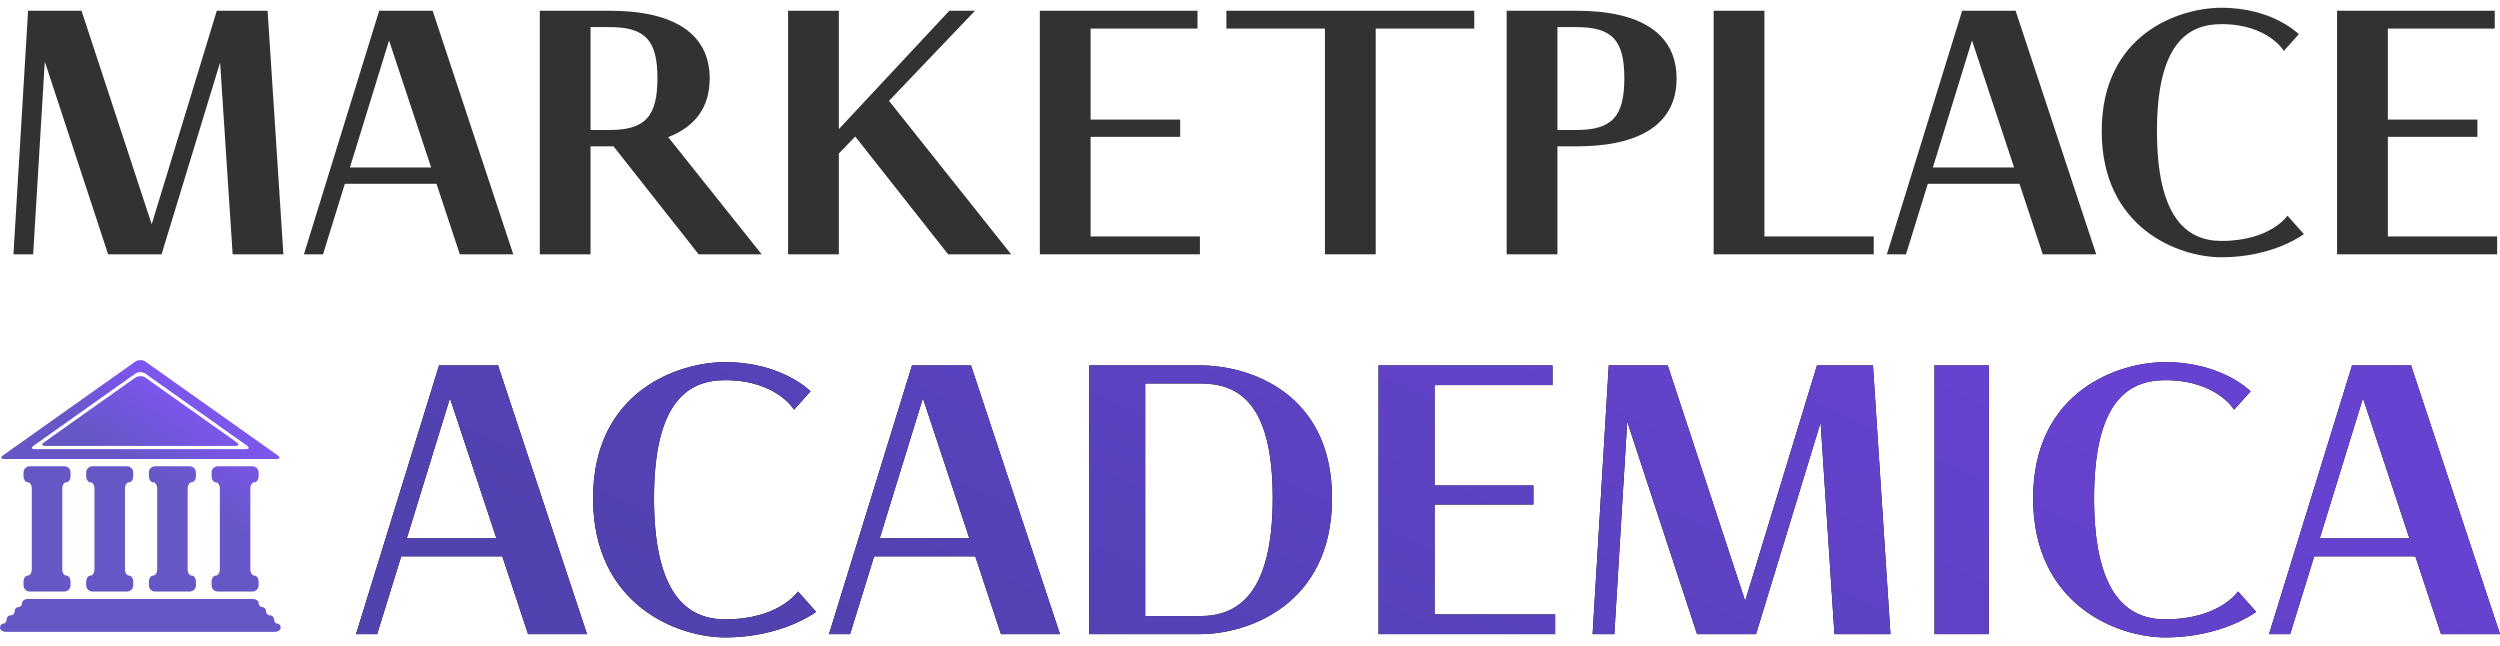
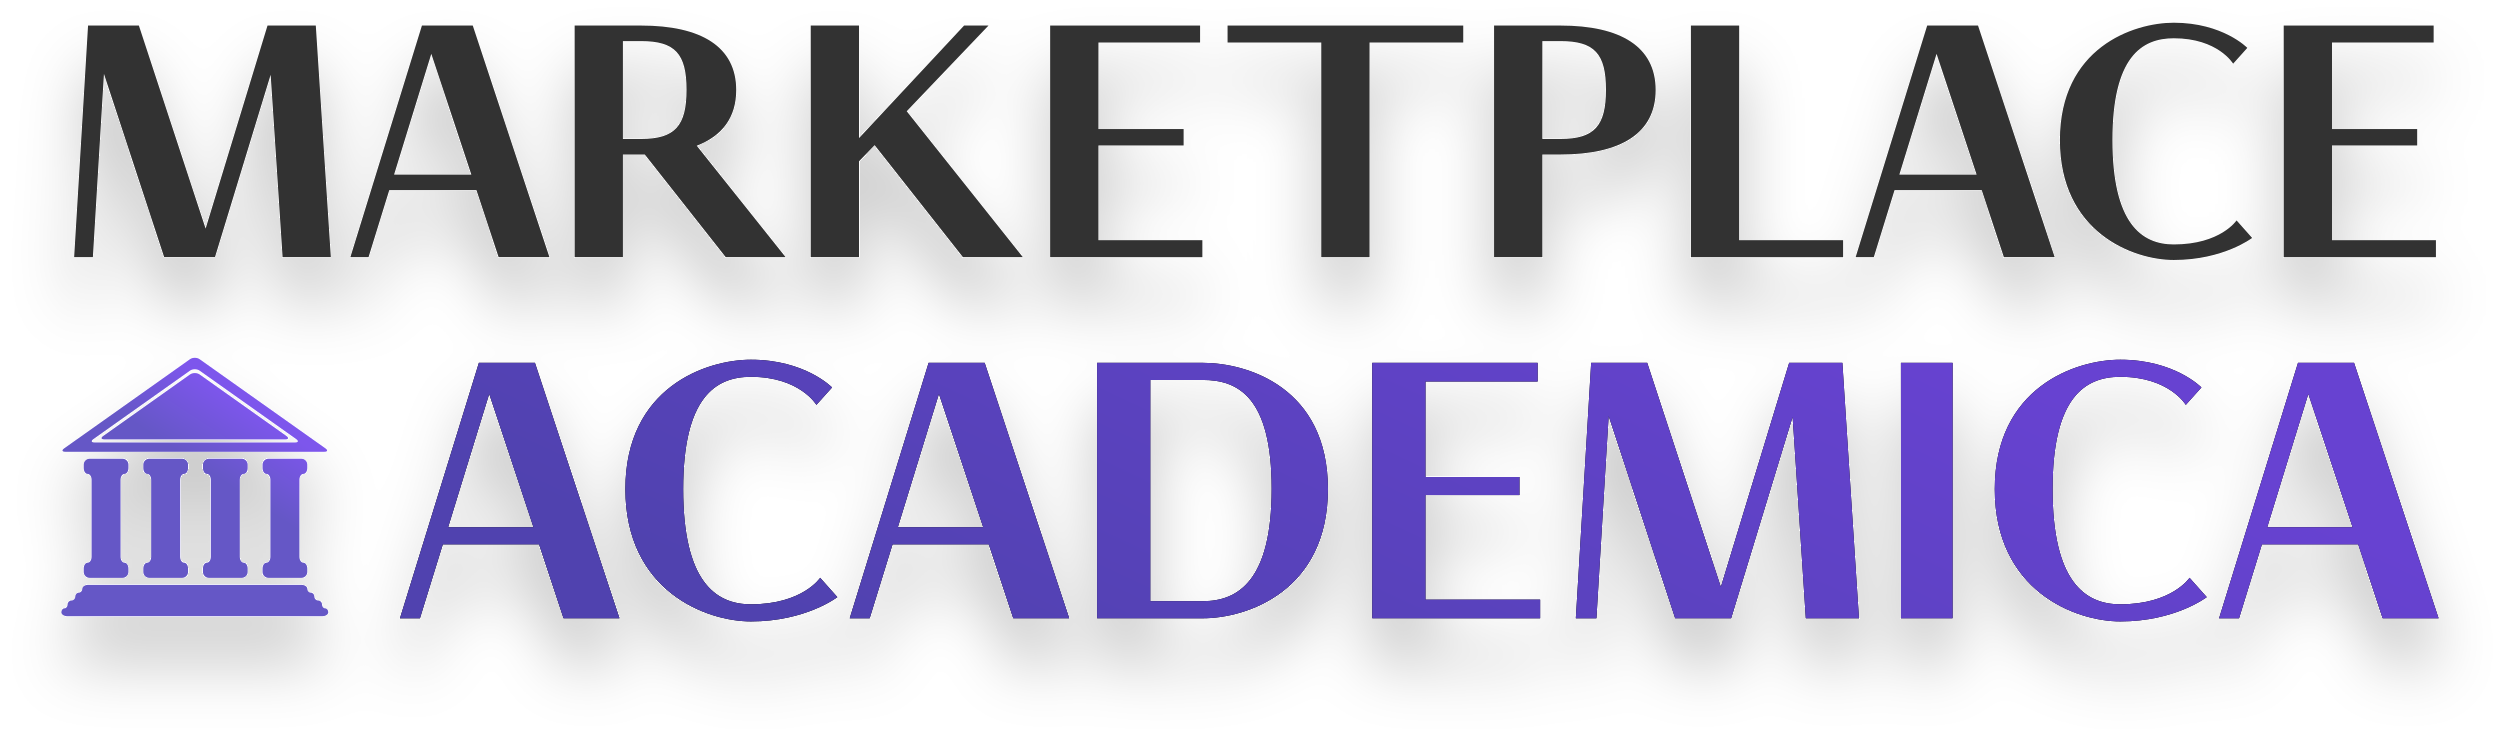
- <svg xmlns="http://www.w3.org/2000/svg" width="155" height="40" viewBox="0 0 155 40" fill="none">
-   <path d="M0.834 15.767H2.056L2.778 3.819L6.703 15.767H10.017L13.646 3.874L14.424 15.767H17.571L16.59 0.666H13.442L9.406 13.904L5.055 0.666H1.741L0.834 15.767Z" fill="#323232" />
-   <path d="M18.844 15.767H20.029L21.38 11.397H27.064L28.509 15.767H31.823L26.824 0.666H23.51L18.844 15.767ZM21.695 10.383L24.121 2.51L26.731 10.383H21.695Z" fill="#323232" />
-   <path d="M33.467 15.767H36.614V9.074H38.04L43.316 15.767H47.223L41.428 8.502C43.094 7.857 44.001 6.658 44.001 4.87C44.001 2.049 41.724 0.666 37.799 0.666H33.467V15.767ZM37.799 1.68C40.021 1.68 40.761 2.51 40.761 4.851C40.761 7.193 40.021 8.059 37.799 8.059H36.614V1.68H37.799Z" fill="#323232" />
-   <path d="M52.008 15.767V9.516L53.026 8.465L58.784 15.767H62.691L55.118 6.253L60.45 0.666H58.858L52.008 8.004V0.666H48.86V15.767H52.008Z" fill="#323232" />
-   <path d="M64.47 15.767H74.394V14.66H67.618V8.484H73.172V7.414H67.618V1.772H74.246V0.666H64.47V15.767Z" fill="#323232" />
-   <path d="M76.037 0.666V1.772H82.147V15.767H85.294V1.772H91.404V0.666H76.037Z" fill="#323232" />
-   <path d="M96.561 15.767V9.074H97.746C101.671 9.074 103.948 7.691 103.948 4.87C103.948 2.049 101.671 0.666 97.746 0.666H93.413V15.767H96.561ZM97.746 1.68C99.968 1.68 100.708 2.51 100.708 4.851C100.708 7.193 99.968 8.059 97.746 8.059H96.561V1.68H97.746Z" fill="#323232" />
-   <path d="M106.247 15.767H116.171V14.66H109.394V0.666H106.247V15.767Z" fill="#323232" />
-   <path d="M116.987 15.767H118.172L119.524 11.397H125.208L126.652 15.767H129.966L124.967 0.666H121.653L116.987 15.767ZM119.838 10.383L122.264 2.51L124.874 10.383H119.838Z" fill="#323232" />
-   <path d="M141.823 13.37C141.823 13.37 140.786 14.937 137.731 14.937C135.62 14.937 133.732 13.554 133.732 8.133C133.732 2.712 135.639 1.496 137.731 1.496C140.619 1.496 141.6 3.155 141.6 3.155L142.526 2.122C142.526 2.122 140.934 0.481 137.731 0.481C135.083 0.481 130.306 2.122 130.306 8.133C130.306 14.144 135.065 15.951 137.731 15.951C140.971 15.951 142.841 14.513 142.841 14.513L141.823 13.37Z" fill="#323232" />
-   <path d="M144.898 15.767H154.822V14.66H148.046V8.484H153.6V7.414H148.046V1.772H154.674V0.666H144.898V15.767Z" fill="#323232" />
-   <path d="M22.075 39.315H23.383L24.874 34.494H31.145L32.738 39.315H36.394L30.879 22.655H27.223L22.075 39.315ZM25.221 33.375L27.897 24.689L30.777 33.375H25.221Z" fill="black" />
-   <path d="M22.075 39.315H23.383L24.874 34.494H31.145L32.738 39.315H36.394L30.879 22.655H27.223L22.075 39.315ZM25.221 33.375L27.897 24.689L30.777 33.375H25.221Z" fill="url(#paint0_linear_2_305)" />
-   <path d="M49.475 36.671C49.475 36.671 48.331 38.4 44.961 38.4C42.632 38.4 40.549 36.874 40.549 30.893C40.549 24.913 42.653 23.57 44.961 23.57C48.148 23.57 49.23 25.401 49.23 25.401L50.252 24.262C50.252 24.262 48.495 22.452 44.961 22.452C42.04 22.452 36.77 24.262 36.77 30.893C36.77 37.525 42.02 39.519 44.961 39.519C48.536 39.519 50.599 37.932 50.599 37.932L49.475 36.671Z" fill="black" />
-   <path d="M49.475 36.671C49.475 36.671 48.331 38.4 44.961 38.4C42.632 38.4 40.549 36.874 40.549 30.893C40.549 24.913 42.653 23.57 44.961 23.57C48.148 23.57 49.23 25.401 49.23 25.401L50.252 24.262C50.252 24.262 48.495 22.452 44.961 22.452C42.04 22.452 36.77 24.262 36.77 30.893C36.77 37.525 42.02 39.519 44.961 39.519C48.536 39.519 50.599 37.932 50.599 37.932L49.475 36.671Z" fill="url(#paint1_linear_2_305)" />
-   <path d="M51.398 39.315H52.705L54.196 34.494H60.467L62.06 39.315H65.717L60.202 22.655H56.545L51.398 39.315ZM54.543 33.375L57.219 24.689L60.099 33.375H54.543Z" fill="black" />
-   <path d="M51.398 39.315H52.705L54.196 34.494H60.467L62.06 39.315H65.717L60.202 22.655H56.545L51.398 39.315ZM54.543 33.375L57.219 24.689L60.099 33.375H54.543Z" fill="url(#paint2_linear_2_305)" />
-   <path d="M67.53 22.655V39.315H74.414C77.335 39.315 82.585 37.525 82.585 30.893C82.585 24.262 77.335 22.655 74.414 22.655H67.53ZM71.003 38.196V23.774H74.414C76.722 23.774 78.908 24.893 78.908 30.873C78.908 36.854 76.722 38.196 74.414 38.196H71.003Z" fill="black" />
-   <path d="M67.53 22.655V39.315H74.414C77.335 39.315 82.585 37.525 82.585 30.893C82.585 24.262 77.335 22.655 74.414 22.655H67.53ZM71.003 38.196V23.774H74.414C76.722 23.774 78.908 24.893 78.908 30.873C78.908 36.854 76.722 38.196 74.414 38.196H71.003Z" fill="url(#paint3_linear_2_305)" />
-   <path d="M85.47 39.315H96.419V38.094H88.943V31.28H95.071V30.1H88.943V23.875H96.255V22.655H85.47V39.315Z" fill="black" />
-   <path d="M85.47 39.315H96.419V38.094H88.943V31.28H95.071V30.1H88.943V23.875H96.255V22.655H85.47V39.315Z" fill="url(#paint4_linear_2_305)" />
-   <path d="M98.742 39.315H100.09L100.887 26.134L105.217 39.315H108.874L112.877 26.195L113.735 39.315H117.208L116.125 22.655H112.653L108.2 37.261L103.399 22.655H99.743L98.742 39.315Z" fill="black" />
-   <path d="M98.742 39.315H100.09L100.887 26.134L105.217 39.315H108.874L112.877 26.195L113.735 39.315H117.208L116.125 22.655H112.653L108.2 37.261L103.399 22.655H99.743L98.742 39.315Z" fill="url(#paint5_linear_2_305)" />
-   <path d="M119.94 39.315H123.31V22.655H119.94V39.315Z" fill="black" />
-   <path d="M119.94 39.315H123.31V22.655H119.94V39.315Z" fill="url(#paint6_linear_2_305)" />
-   <path d="M138.759 36.671C138.759 36.671 137.615 38.4 134.245 38.4C131.916 38.4 129.833 36.874 129.833 30.893C129.833 24.913 131.937 23.57 134.245 23.57C137.431 23.57 138.514 25.401 138.514 25.401L139.535 24.262C139.535 24.262 137.779 22.452 134.245 22.452C131.324 22.452 126.054 24.262 126.054 30.893C126.054 37.525 131.303 39.519 134.245 39.519C137.819 39.519 139.883 37.932 139.883 37.932L138.759 36.671Z" fill="black" />
-   <path d="M138.759 36.671C138.759 36.671 137.615 38.4 134.245 38.4C131.916 38.4 129.833 36.874 129.833 30.893C129.833 24.913 131.937 23.57 134.245 23.57C137.431 23.57 138.514 25.401 138.514 25.401L139.535 24.262C139.535 24.262 137.779 22.452 134.245 22.452C131.324 22.452 126.054 24.262 126.054 30.893C126.054 37.525 131.303 39.519 134.245 39.519C137.819 39.519 139.883 37.932 139.883 37.932L138.759 36.671Z" fill="url(#paint7_linear_2_305)" />
-   <path d="M140.681 39.315H141.989L143.48 34.494H149.751L151.344 39.315H155L149.485 22.655H145.829L140.681 39.315ZM143.827 33.375L146.503 24.689L149.383 33.375H143.827Z" fill="black" />
-   <path d="M140.681 39.315H141.989L143.48 34.494H149.751L151.344 39.315H155L149.485 22.655H145.829L140.681 39.315ZM143.827 33.375L146.503 24.689L149.383 33.375H143.827Z" fill="url(#paint8_linear_2_305)" />
-   <path d="M0.256 28.456H17.146C17.359 28.456 17.39 28.356 17.218 28.233L9.015 22.419C8.843 22.298 8.561 22.298 8.387 22.419L0.184 28.233C0.012 28.356 0.043 28.456 0.256 28.456ZM2.092 27.628L8.387 23.167C8.561 23.044 8.842 23.044 9.015 23.167L15.308 27.628C15.482 27.75 15.449 27.848 15.237 27.848L2.166 27.848C1.954 27.848 1.921 27.75 2.092 27.628Z" fill="url(#paint9_linear_2_305)" />
-   <path d="M4.118 29.899C4.259 29.899 4.374 29.728 4.374 29.517V29.292C4.374 29.082 4.2 28.909 3.987 28.909H1.843C1.633 28.909 1.459 29.082 1.459 29.292V29.517C1.459 29.728 1.573 29.899 1.714 29.899C1.857 29.899 1.971 30.07 1.971 30.28V35.305C1.971 35.516 1.857 35.688 1.714 35.688C1.573 35.688 1.459 35.859 1.459 36.069V36.293C1.459 36.503 1.633 36.676 1.843 36.676H3.987C4.199 36.676 4.373 36.503 4.373 36.293V36.069C4.373 35.859 4.259 35.688 4.118 35.688C3.977 35.688 3.861 35.516 3.861 35.305L3.861 30.28C3.861 30.07 3.977 29.899 4.118 29.899Z" fill="url(#paint10_linear_2_305)" />
-   <path d="M8.004 29.899C8.147 29.899 8.261 29.728 8.261 29.517V29.292C8.261 29.082 8.087 28.909 7.875 28.909H5.731C5.518 28.909 5.344 29.082 5.344 29.292V29.517C5.344 29.728 5.46 29.899 5.601 29.899C5.742 29.899 5.856 30.07 5.856 30.28V35.305C5.856 35.516 5.742 35.688 5.601 35.688C5.461 35.688 5.344 35.859 5.344 36.069V36.293C5.344 36.503 5.518 36.676 5.731 36.676H7.875C8.087 36.676 8.261 36.503 8.261 36.293V36.069C8.261 35.859 8.146 35.688 8.004 35.688C7.863 35.688 7.747 35.516 7.747 35.305V30.28C7.747 30.07 7.863 29.899 8.004 29.899Z" fill="url(#paint11_linear_2_305)" />
-   <path d="M11.892 29.899C12.034 29.899 12.147 29.728 12.147 29.517V29.292C12.147 29.082 11.973 28.909 11.763 28.909H9.619C9.406 28.909 9.232 29.082 9.232 29.292V29.517C9.232 29.728 9.347 29.899 9.489 29.899C9.629 29.899 9.745 30.07 9.745 30.28V35.305C9.745 35.516 9.629 35.688 9.489 35.688C9.347 35.688 9.232 35.859 9.232 36.069V36.293C9.232 36.503 9.406 36.676 9.619 36.676H11.763C11.973 36.676 12.147 36.503 12.147 36.293V36.069C12.147 35.859 12.034 35.688 11.892 35.688C11.751 35.688 11.635 35.516 11.635 35.305V30.28C11.635 30.07 11.751 29.899 11.892 29.899Z" fill="url(#paint12_linear_2_305)" />
-   <path d="M15.779 29.899C15.918 29.899 16.035 29.728 16.035 29.517V29.292C16.035 29.082 15.861 28.909 15.65 28.909H13.506C13.294 28.909 13.118 29.082 13.118 29.292V29.517C13.118 29.728 13.234 29.899 13.377 29.899C13.514 29.899 13.63 30.07 13.63 30.28V35.305C13.63 35.516 13.514 35.688 13.377 35.688C13.234 35.688 13.118 35.859 13.118 36.069V36.293C13.118 36.503 13.294 36.676 13.506 36.676H15.65C15.861 36.676 16.035 36.503 16.035 36.293V36.069C16.035 35.859 15.918 35.688 15.779 35.688C15.637 35.688 15.522 35.516 15.522 35.305V30.28C15.523 30.07 15.637 29.899 15.779 29.899Z" fill="url(#paint13_linear_2_305)" />
-   <path d="M17.198 38.664C17.085 38.664 16.994 38.549 16.994 38.408C16.994 38.27 16.881 38.153 16.746 38.153C16.608 38.153 16.496 38.039 16.496 37.898C16.496 37.757 16.393 37.642 16.265 37.642C16.138 37.642 16.035 37.527 16.035 37.387C16.035 37.248 15.861 37.132 15.651 37.132L1.753 37.132C1.541 37.132 1.367 37.248 1.367 37.387C1.367 37.526 1.263 37.642 1.137 37.642C1.011 37.642 0.907 37.757 0.907 37.898C0.907 38.039 0.796 38.153 0.658 38.153C0.519 38.153 0.408 38.27 0.408 38.408C0.408 38.549 0.317 38.664 0.204 38.664C0.093 38.664 0 38.779 0 38.92C0 39.062 0.174 39.176 0.387 39.176H17.018C17.23 39.176 17.402 39.061 17.402 38.92C17.402 38.779 17.311 38.664 17.198 38.664Z" fill="url(#paint14_linear_2_305)" />
-   <path d="M2.801 27.648H14.601C14.814 27.648 14.847 27.549 14.673 27.424L9.016 23.414C8.843 23.293 8.562 23.293 8.388 23.414L2.73 27.424C2.556 27.549 2.589 27.648 2.801 27.648Z" fill="url(#paint15_linear_2_305)" />
+ <svg xmlns="http://www.w3.org/2000/svg" width="163" height="48" viewBox="0 0 163 48" fill="none">
+   <g filter="url(#filter0_d_2_305)">
+     <path d="M4.834 16.767H6.056L6.778 4.819L10.703 16.767H14.017L17.646 4.874L18.424 16.767H21.571L20.59 1.666H17.442L13.406 14.904L9.055 1.666H5.741L4.834 16.767Z" fill="#323232" />
+     <path d="M22.844 16.767H24.029L25.38 12.397H31.064L32.509 16.767H35.823L30.824 1.666H27.51L22.844 16.767ZM25.695 11.383L28.121 3.51L30.731 11.383H25.695Z" fill="#323232" />
+     <path d="M37.467 16.767H40.614V10.074H42.04L47.316 16.767H51.223L45.428 9.502C47.094 8.857 48.001 7.658 48.001 5.87C48.001 3.049 45.724 1.666 41.799 1.666H37.467V16.767ZM41.799 2.68C44.021 2.68 44.761 3.51 44.761 5.851C44.761 8.193 44.021 9.059 41.799 9.059H40.614V2.68H41.799Z" fill="#323232" />
+     <path d="M56.008 16.767V10.516L57.026 9.465L62.784 16.767H66.691L59.118 7.253L64.45 1.666H62.858L56.008 9.004V1.666H52.86V16.767H56.008Z" fill="#323232" />
+     <path d="M68.47 16.767H78.394V15.66H71.618V9.484H77.172V8.414H71.618V2.772H78.246V1.666H68.47V16.767Z" fill="#323232" />
+     <path d="M80.037 1.666V2.772H86.147V16.767H89.294V2.772H95.404V1.666H80.037Z" fill="#323232" />
+     <path d="M100.561 16.767V10.074H101.746C105.671 10.074 107.948 8.691 107.948 5.87C107.948 3.049 105.671 1.666 101.746 1.666H97.413V16.767H100.561ZM101.746 2.68C103.968 2.68 104.708 3.51 104.708 5.851C104.708 8.193 103.968 9.059 101.746 9.059H100.561V2.68H101.746Z" fill="#323232" />
+     <path d="M110.247 16.767H120.171V15.66H113.394V1.666H110.247V16.767Z" fill="#323232" />
+     <path d="M120.987 16.767H122.172L123.524 12.397H129.208L130.652 16.767H133.966L128.967 1.666H125.653L120.987 16.767ZM123.838 11.383L126.264 3.51L128.874 11.383H123.838Z" fill="#323232" />
+     <path d="M145.823 14.37C145.823 14.37 144.786 15.937 141.731 15.937C139.62 15.937 137.732 14.554 137.732 9.133C137.732 3.712 139.639 2.496 141.731 2.496C144.619 2.496 145.6 4.155 145.6 4.155L146.526 3.122C146.526 3.122 144.934 1.481 141.731 1.481C139.083 1.481 134.306 3.122 134.306 9.133C134.306 15.144 139.065 16.951 141.731 16.951C144.971 16.951 146.841 15.513 146.841 15.513L145.823 14.37Z" fill="#323232" />
+     <path d="M148.898 16.767H158.822V15.66H152.046V9.484H157.6V8.414H152.046V2.772H158.674V1.666H148.898V16.767Z" fill="#323232" />
+     <path d="M26.075 40.315H27.383L28.874 35.494H35.145L36.738 40.315H40.394L34.879 23.655H31.223L26.075 40.315ZM29.221 34.375L31.897 25.689L34.777 34.375H29.221Z" fill="black" />
+     <path d="M26.075 40.315H27.383L28.874 35.494H35.145L36.738 40.315H40.394L34.879 23.655H31.223L26.075 40.315ZM29.221 34.375L31.897 25.689L34.777 34.375H29.221Z" fill="url(#paint0_linear_2_305)" />
+     <path d="M53.475 37.671C53.475 37.671 52.331 39.4 48.961 39.4C46.632 39.4 44.549 37.874 44.549 31.893C44.549 25.913 46.653 24.57 48.961 24.57C52.148 24.57 53.23 26.401 53.23 26.401L54.252 25.262C54.252 25.262 52.495 23.452 48.961 23.452C46.04 23.452 40.77 25.262 40.77 31.893C40.77 38.525 46.02 40.519 48.961 40.519C52.536 40.519 54.599 38.932 54.599 38.932L53.475 37.671Z" fill="black" />
+     <path d="M53.475 37.671C53.475 37.671 52.331 39.4 48.961 39.4C46.632 39.4 44.549 37.874 44.549 31.893C44.549 25.913 46.653 24.57 48.961 24.57C52.148 24.57 53.23 26.401 53.23 26.401L54.252 25.262C54.252 25.262 52.495 23.452 48.961 23.452C46.04 23.452 40.77 25.262 40.77 31.893C40.77 38.525 46.02 40.519 48.961 40.519C52.536 40.519 54.599 38.932 54.599 38.932L53.475 37.671Z" fill="url(#paint1_linear_2_305)" />
+     <path d="M55.398 40.315H56.705L58.196 35.494H64.467L66.06 40.315H69.717L64.202 23.655H60.545L55.398 40.315ZM58.543 34.375L61.219 25.689L64.099 34.375H58.543Z" fill="black" />
+     <path d="M55.398 40.315H56.705L58.196 35.494H64.467L66.06 40.315H69.717L64.202 23.655H60.545L55.398 40.315ZM58.543 34.375L61.219 25.689L64.099 34.375H58.543Z" fill="url(#paint2_linear_2_305)" />
+     <path d="M71.53 23.655V40.315H78.414C81.335 40.315 86.585 38.525 86.585 31.893C86.585 25.262 81.335 23.655 78.414 23.655H71.53ZM75.003 39.196V24.774H78.414C80.722 24.774 82.908 25.893 82.908 31.873C82.908 37.854 80.722 39.196 78.414 39.196H75.003Z" fill="black" />
+     <path d="M71.53 23.655V40.315H78.414C81.335 40.315 86.585 38.525 86.585 31.893C86.585 25.262 81.335 23.655 78.414 23.655H71.53ZM75.003 39.196V24.774H78.414C80.722 24.774 82.908 25.893 82.908 31.873C82.908 37.854 80.722 39.196 78.414 39.196H75.003Z" fill="url(#paint3_linear_2_305)" />
+     <path d="M89.47 40.315H100.419V39.094H92.943V32.28H99.071V31.1H92.943V24.875H100.255V23.655H89.47V40.315Z" fill="black" />
+     <path d="M89.47 40.315H100.419V39.094H92.943V32.28H99.071V31.1H92.943V24.875H100.255V23.655H89.47V40.315Z" fill="url(#paint4_linear_2_305)" />
+     <path d="M102.742 40.315H104.09L104.887 27.134L109.217 40.315H112.874L116.877 27.195L117.735 40.315H121.208L120.125 23.655H116.653L112.2 38.261L107.399 23.655H103.743L102.742 40.315Z" fill="black" />
+     <path d="M102.742 40.315H104.09L104.887 27.134L109.217 40.315H112.874L116.877 27.195L117.735 40.315H121.208L120.125 23.655H116.653L112.2 38.261L107.399 23.655H103.743L102.742 40.315Z" fill="url(#paint5_linear_2_305)" />
+     <path d="M123.94 40.315H127.31V23.655H123.94V40.315Z" fill="black" />
+     <path d="M123.94 40.315H127.31V23.655H123.94V40.315Z" fill="url(#paint6_linear_2_305)" />
+     <path d="M142.759 37.671C142.759 37.671 141.615 39.4 138.245 39.4C135.916 39.4 133.833 37.874 133.833 31.893C133.833 25.913 135.937 24.57 138.245 24.57C141.431 24.57 142.514 26.401 142.514 26.401L143.535 25.262C143.535 25.262 141.779 23.452 138.245 23.452C135.324 23.452 130.054 25.262 130.054 31.893C130.054 38.525 135.303 40.519 138.245 40.519C141.819 40.519 143.883 38.932 143.883 38.932L142.759 37.671Z" fill="black" />
+     <path d="M142.759 37.671C142.759 37.671 141.615 39.4 138.245 39.4C135.916 39.4 133.833 37.874 133.833 31.893C133.833 25.913 135.937 24.57 138.245 24.57C141.431 24.57 142.514 26.401 142.514 26.401L143.535 25.262C143.535 25.262 141.779 23.452 138.245 23.452C135.324 23.452 130.054 25.262 130.054 31.893C130.054 38.525 135.303 40.519 138.245 40.519C141.819 40.519 143.883 38.932 143.883 38.932L142.759 37.671Z" fill="url(#paint7_linear_2_305)" />
+     <path d="M144.681 40.315H145.989L147.48 35.494H153.751L155.344 40.315H159L153.485 23.655H149.829L144.681 40.315ZM147.827 34.375L150.503 25.689L153.383 34.375H147.827Z" fill="black" />
+     <path d="M144.681 40.315H145.989L147.48 35.494H153.751L155.344 40.315H159L153.485 23.655H149.829L144.681 40.315ZM147.827 34.375L150.503 25.689L153.383 34.375H147.827Z" fill="url(#paint8_linear_2_305)" />
+     <path d="M4.256 29.456H21.146C21.359 29.456 21.39 29.356 21.218 29.233L13.015 23.419C12.843 23.298 12.561 23.298 12.387 23.419L4.184 29.233C4.012 29.356 4.043 29.456 4.256 29.456ZM6.092 28.628L12.387 24.167C12.561 24.044 12.842 24.044 13.015 24.167L19.308 28.628C19.482 28.75 19.449 28.848 19.237 28.848L6.166 28.848C5.954 28.848 5.921 28.75 6.092 28.628Z" fill="url(#paint9_linear_2_305)" />
+     <path d="M8.118 30.899C8.259 30.899 8.374 30.728 8.374 30.517V30.292C8.374 30.082 8.2 29.909 7.987 29.909H5.843C5.633 29.909 5.459 30.082 5.459 30.292V30.517C5.459 30.728 5.573 30.899 5.714 30.899C5.857 30.899 5.971 31.07 5.971 31.28V36.305C5.971 36.516 5.857 36.688 5.714 36.688C5.573 36.688 5.459 36.859 5.459 37.069V37.293C5.459 37.503 5.633 37.676 5.843 37.676H7.987C8.199 37.676 8.373 37.503 8.373 37.293V37.069C8.373 36.859 8.259 36.688 8.118 36.688C7.977 36.688 7.861 36.516 7.861 36.305L7.861 31.28C7.861 31.07 7.977 30.899 8.118 30.899Z" fill="url(#paint10_linear_2_305)" />
+     <path d="M12.004 30.899C12.146 30.899 12.261 30.728 12.261 30.517V30.292C12.261 30.082 12.087 29.909 11.875 29.909H9.731C9.518 29.909 9.344 30.082 9.344 30.292V30.517C9.344 30.728 9.46 30.899 9.601 30.899C9.742 30.899 9.856 31.07 9.856 31.28V36.305C9.856 36.516 9.742 36.688 9.601 36.688C9.461 36.688 9.344 36.859 9.344 37.069V37.293C9.344 37.503 9.518 37.676 9.731 37.676H11.875C12.087 37.676 12.261 37.503 12.261 37.293V37.069C12.261 36.859 12.146 36.688 12.004 36.688C11.863 36.688 11.747 36.516 11.747 36.305V31.28C11.747 31.07 11.863 30.899 12.004 30.899Z" fill="url(#paint11_linear_2_305)" />
+     <path d="M15.892 30.899C16.034 30.899 16.147 30.728 16.147 30.517V30.292C16.147 30.082 15.973 29.909 15.763 29.909H13.619C13.406 29.909 13.232 30.082 13.232 30.292V30.517C13.232 30.728 13.347 30.899 13.489 30.899C13.629 30.899 13.745 31.07 13.745 31.28V36.305C13.745 36.516 13.629 36.688 13.489 36.688C13.347 36.688 13.232 36.859 13.232 37.069V37.293C13.232 37.503 13.406 37.676 13.619 37.676H15.763C15.973 37.676 16.147 37.503 16.147 37.293V37.069C16.147 36.859 16.034 36.688 15.892 36.688C15.751 36.688 15.635 36.516 15.635 36.305V31.28C15.635 31.07 15.751 30.899 15.892 30.899Z" fill="url(#paint12_linear_2_305)" />
+     <path d="M19.779 30.899C19.918 30.899 20.035 30.728 20.035 30.517V30.292C20.035 30.082 19.861 29.909 19.65 29.909H17.506C17.294 29.909 17.118 30.082 17.118 30.292V30.517C17.118 30.728 17.234 30.899 17.377 30.899C17.514 30.899 17.63 31.07 17.63 31.28V36.305C17.63 36.516 17.514 36.688 17.377 36.688C17.234 36.688 17.118 36.859 17.118 37.069V37.293C17.118 37.503 17.294 37.676 17.506 37.676H19.65C19.861 37.676 20.035 37.503 20.035 37.293V37.069C20.035 36.859 19.918 36.688 19.779 36.688C19.637 36.688 19.522 36.516 19.522 36.305V31.28C19.523 31.07 19.637 30.899 19.779 30.899Z" fill="url(#paint13_linear_2_305)" />
+     <path d="M21.198 39.664C21.085 39.664 20.994 39.549 20.994 39.408C20.994 39.27 20.881 39.153 20.746 39.153C20.608 39.153 20.496 39.039 20.496 38.898C20.496 38.757 20.393 38.642 20.265 38.642C20.138 38.642 20.035 38.527 20.035 38.387C20.035 38.248 19.861 38.132 19.651 38.132L5.753 38.132C5.541 38.132 5.367 38.248 5.367 38.387C5.367 38.526 5.263 38.642 5.137 38.642C5.011 38.642 4.907 38.757 4.907 38.898C4.907 39.039 4.796 39.153 4.658 39.153C4.519 39.153 4.408 39.27 4.408 39.408C4.408 39.549 4.317 39.664 4.204 39.664C4.093 39.664 4 39.779 4 39.92C4 40.062 4.175 40.176 4.387 40.176H21.018C21.23 40.176 21.402 40.061 21.402 39.92C21.402 39.779 21.311 39.664 21.198 39.664Z" fill="url(#paint14_linear_2_305)" />
+     <path d="M6.801 28.648H18.602C18.814 28.648 18.847 28.549 18.673 28.424L13.016 24.414C12.843 24.293 12.562 24.293 12.388 24.414L6.73 28.424C6.556 28.549 6.589 28.648 6.801 28.648Z" fill="url(#paint15_linear_2_305)" />
+   </g>
  <defs>
-     <linearGradient id="paint0_linear_2_305" x1="-5.233" y1="14.491" x2="15.058" y2="-29.055" gradientUnits="userSpaceOnUse">
+     <filter id="filter0_d_2_305" x="0" y="0.481" width="163" height="47.037" filterUnits="userSpaceOnUse" color-interpolation-filters="sRGB">
+       <feFlood flood-opacity="0" result="BackgroundImageFix" />
+       <feColorMatrix in="SourceAlpha" type="matrix" values="0 0 0 0 0 0 0 0 0 0 0 0 0 0 0 0 0 0 127 0" result="hardAlpha" />
+       <feOffset dy="3" />
+       <feGaussianBlur stdDeviation="2" />
+       <feComposite in2="hardAlpha" operator="out" />
+       <feColorMatrix type="matrix" values="0 0 0 0 0 0 0 0 0 0 0 0 0 0 0 0 0 0 0.23 0" />
+       <feBlend mode="normal" in2="BackgroundImageFix" result="effect1_dropShadow_2_305" />
+       <feBlend mode="normal" in="SourceGraphic" in2="effect1_dropShadow_2_305" result="shape" />
+     </filter>
+     <linearGradient id="paint0_linear_2_305" x1="-1.233" y1="15.491" x2="19.058" y2="-28.055" gradientUnits="userSpaceOnUse">
      <stop stop-color="#5042AF" />
      <stop offset="1" stop-color="#6742D1" />
    </linearGradient>
-     <linearGradient id="paint1_linear_2_305" x1="-5.233" y1="14.491" x2="15.058" y2="-29.055" gradientUnits="userSpaceOnUse">
+     <linearGradient id="paint1_linear_2_305" x1="-1.233" y1="15.491" x2="19.058" y2="-28.055" gradientUnits="userSpaceOnUse">
      <stop stop-color="#5042AF" />
      <stop offset="1" stop-color="#6742D1" />
    </linearGradient>
-     <linearGradient id="paint2_linear_2_305" x1="-5.233" y1="14.491" x2="15.058" y2="-29.055" gradientUnits="userSpaceOnUse">
+     <linearGradient id="paint2_linear_2_305" x1="-1.233" y1="15.491" x2="19.058" y2="-28.055" gradientUnits="userSpaceOnUse">
      <stop stop-color="#5042AF" />
      <stop offset="1" stop-color="#6742D1" />
    </linearGradient>
-     <linearGradient id="paint3_linear_2_305" x1="-5.233" y1="14.491" x2="15.058" y2="-29.055" gradientUnits="userSpaceOnUse">
+     <linearGradient id="paint3_linear_2_305" x1="-1.233" y1="15.491" x2="19.058" y2="-28.055" gradientUnits="userSpaceOnUse">
      <stop stop-color="#5042AF" />
      <stop offset="1" stop-color="#6742D1" />
    </linearGradient>
-     <linearGradient id="paint4_linear_2_305" x1="-5.233" y1="14.491" x2="15.058" y2="-29.055" gradientUnits="userSpaceOnUse">
+     <linearGradient id="paint4_linear_2_305" x1="-1.233" y1="15.491" x2="19.058" y2="-28.055" gradientUnits="userSpaceOnUse">
      <stop stop-color="#5042AF" />
      <stop offset="1" stop-color="#6742D1" />
    </linearGradient>
-     <linearGradient id="paint5_linear_2_305" x1="-5.233" y1="14.491" x2="15.058" y2="-29.055" gradientUnits="userSpaceOnUse">
+     <linearGradient id="paint5_linear_2_305" x1="-1.233" y1="15.491" x2="19.058" y2="-28.055" gradientUnits="userSpaceOnUse">
      <stop stop-color="#5042AF" />
      <stop offset="1" stop-color="#6742D1" />
    </linearGradient>
-     <linearGradient id="paint6_linear_2_305" x1="-5.233" y1="14.491" x2="15.058" y2="-29.055" gradientUnits="userSpaceOnUse">
+     <linearGradient id="paint6_linear_2_305" x1="-1.233" y1="15.491" x2="19.058" y2="-28.055" gradientUnits="userSpaceOnUse">
      <stop stop-color="#5042AF" />
      <stop offset="1" stop-color="#6742D1" />
    </linearGradient>
-     <linearGradient id="paint7_linear_2_305" x1="-5.233" y1="14.491" x2="15.058" y2="-29.055" gradientUnits="userSpaceOnUse">
+     <linearGradient id="paint7_linear_2_305" x1="-1.233" y1="15.491" x2="19.058" y2="-28.055" gradientUnits="userSpaceOnUse">
      <stop stop-color="#5042AF" />
      <stop offset="1" stop-color="#6742D1" />
    </linearGradient>
-     <linearGradient id="paint8_linear_2_305" x1="-5.233" y1="14.491" x2="15.058" y2="-29.055" gradientUnits="userSpaceOnUse">
+     <linearGradient id="paint8_linear_2_305" x1="-1.233" y1="15.491" x2="19.058" y2="-28.055" gradientUnits="userSpaceOnUse">
      <stop stop-color="#5042AF" />
      <stop offset="1" stop-color="#6742D1" />
    </linearGradient>
-     <linearGradient id="paint9_linear_2_305" x1="2.207" y1="24.875" x2="4.903" y2="20.776" gradientUnits="userSpaceOnUse">
+     <linearGradient id="paint9_linear_2_305" x1="6.207" y1="25.875" x2="8.903" y2="21.776" gradientUnits="userSpaceOnUse">
      <stop stop-color="#6557C6" />
      <stop offset="1" stop-color="#7D56EC" />
    </linearGradient>
-     <linearGradient id="paint10_linear_2_305" x1="2.207" y1="24.875" x2="4.903" y2="20.776" gradientUnits="userSpaceOnUse">
+     <linearGradient id="paint10_linear_2_305" x1="6.207" y1="25.875" x2="8.903" y2="21.776" gradientUnits="userSpaceOnUse">
      <stop stop-color="#6557C6" />
      <stop offset="1" stop-color="#7D56EC" />
    </linearGradient>
-     <linearGradient id="paint11_linear_2_305" x1="2.207" y1="24.875" x2="4.903" y2="20.776" gradientUnits="userSpaceOnUse">
+     <linearGradient id="paint11_linear_2_305" x1="6.207" y1="25.875" x2="8.903" y2="21.776" gradientUnits="userSpaceOnUse">
      <stop stop-color="#6557C6" />
      <stop offset="1" stop-color="#7D56EC" />
    </linearGradient>
-     <linearGradient id="paint12_linear_2_305" x1="2.207" y1="24.875" x2="4.903" y2="20.776" gradientUnits="userSpaceOnUse">
+     <linearGradient id="paint12_linear_2_305" x1="6.207" y1="25.875" x2="8.903" y2="21.776" gradientUnits="userSpaceOnUse">
      <stop stop-color="#6557C6" />
      <stop offset="1" stop-color="#7D56EC" />
    </linearGradient>
-     <linearGradient id="paint13_linear_2_305" x1="2.207" y1="24.875" x2="4.903" y2="20.776" gradientUnits="userSpaceOnUse">
+     <linearGradient id="paint13_linear_2_305" x1="6.207" y1="25.875" x2="8.903" y2="21.776" gradientUnits="userSpaceOnUse">
      <stop stop-color="#6557C6" />
      <stop offset="1" stop-color="#7D56EC" />
    </linearGradient>
-     <linearGradient id="paint14_linear_2_305" x1="2.207" y1="24.875" x2="4.903" y2="20.776" gradientUnits="userSpaceOnUse">
+     <linearGradient id="paint14_linear_2_305" x1="6.207" y1="25.875" x2="8.903" y2="21.776" gradientUnits="userSpaceOnUse">
      <stop stop-color="#6557C6" />
      <stop offset="1" stop-color="#7D56EC" />
    </linearGradient>
-     <linearGradient id="paint15_linear_2_305" x1="2.207" y1="24.875" x2="4.903" y2="20.776" gradientUnits="userSpaceOnUse">
+     <linearGradient id="paint15_linear_2_305" x1="6.207" y1="25.875" x2="8.903" y2="21.776" gradientUnits="userSpaceOnUse">
      <stop stop-color="#6557C6" />
      <stop offset="1" stop-color="#7D56EC" />
    </linearGradient>
  </defs>
</svg>
